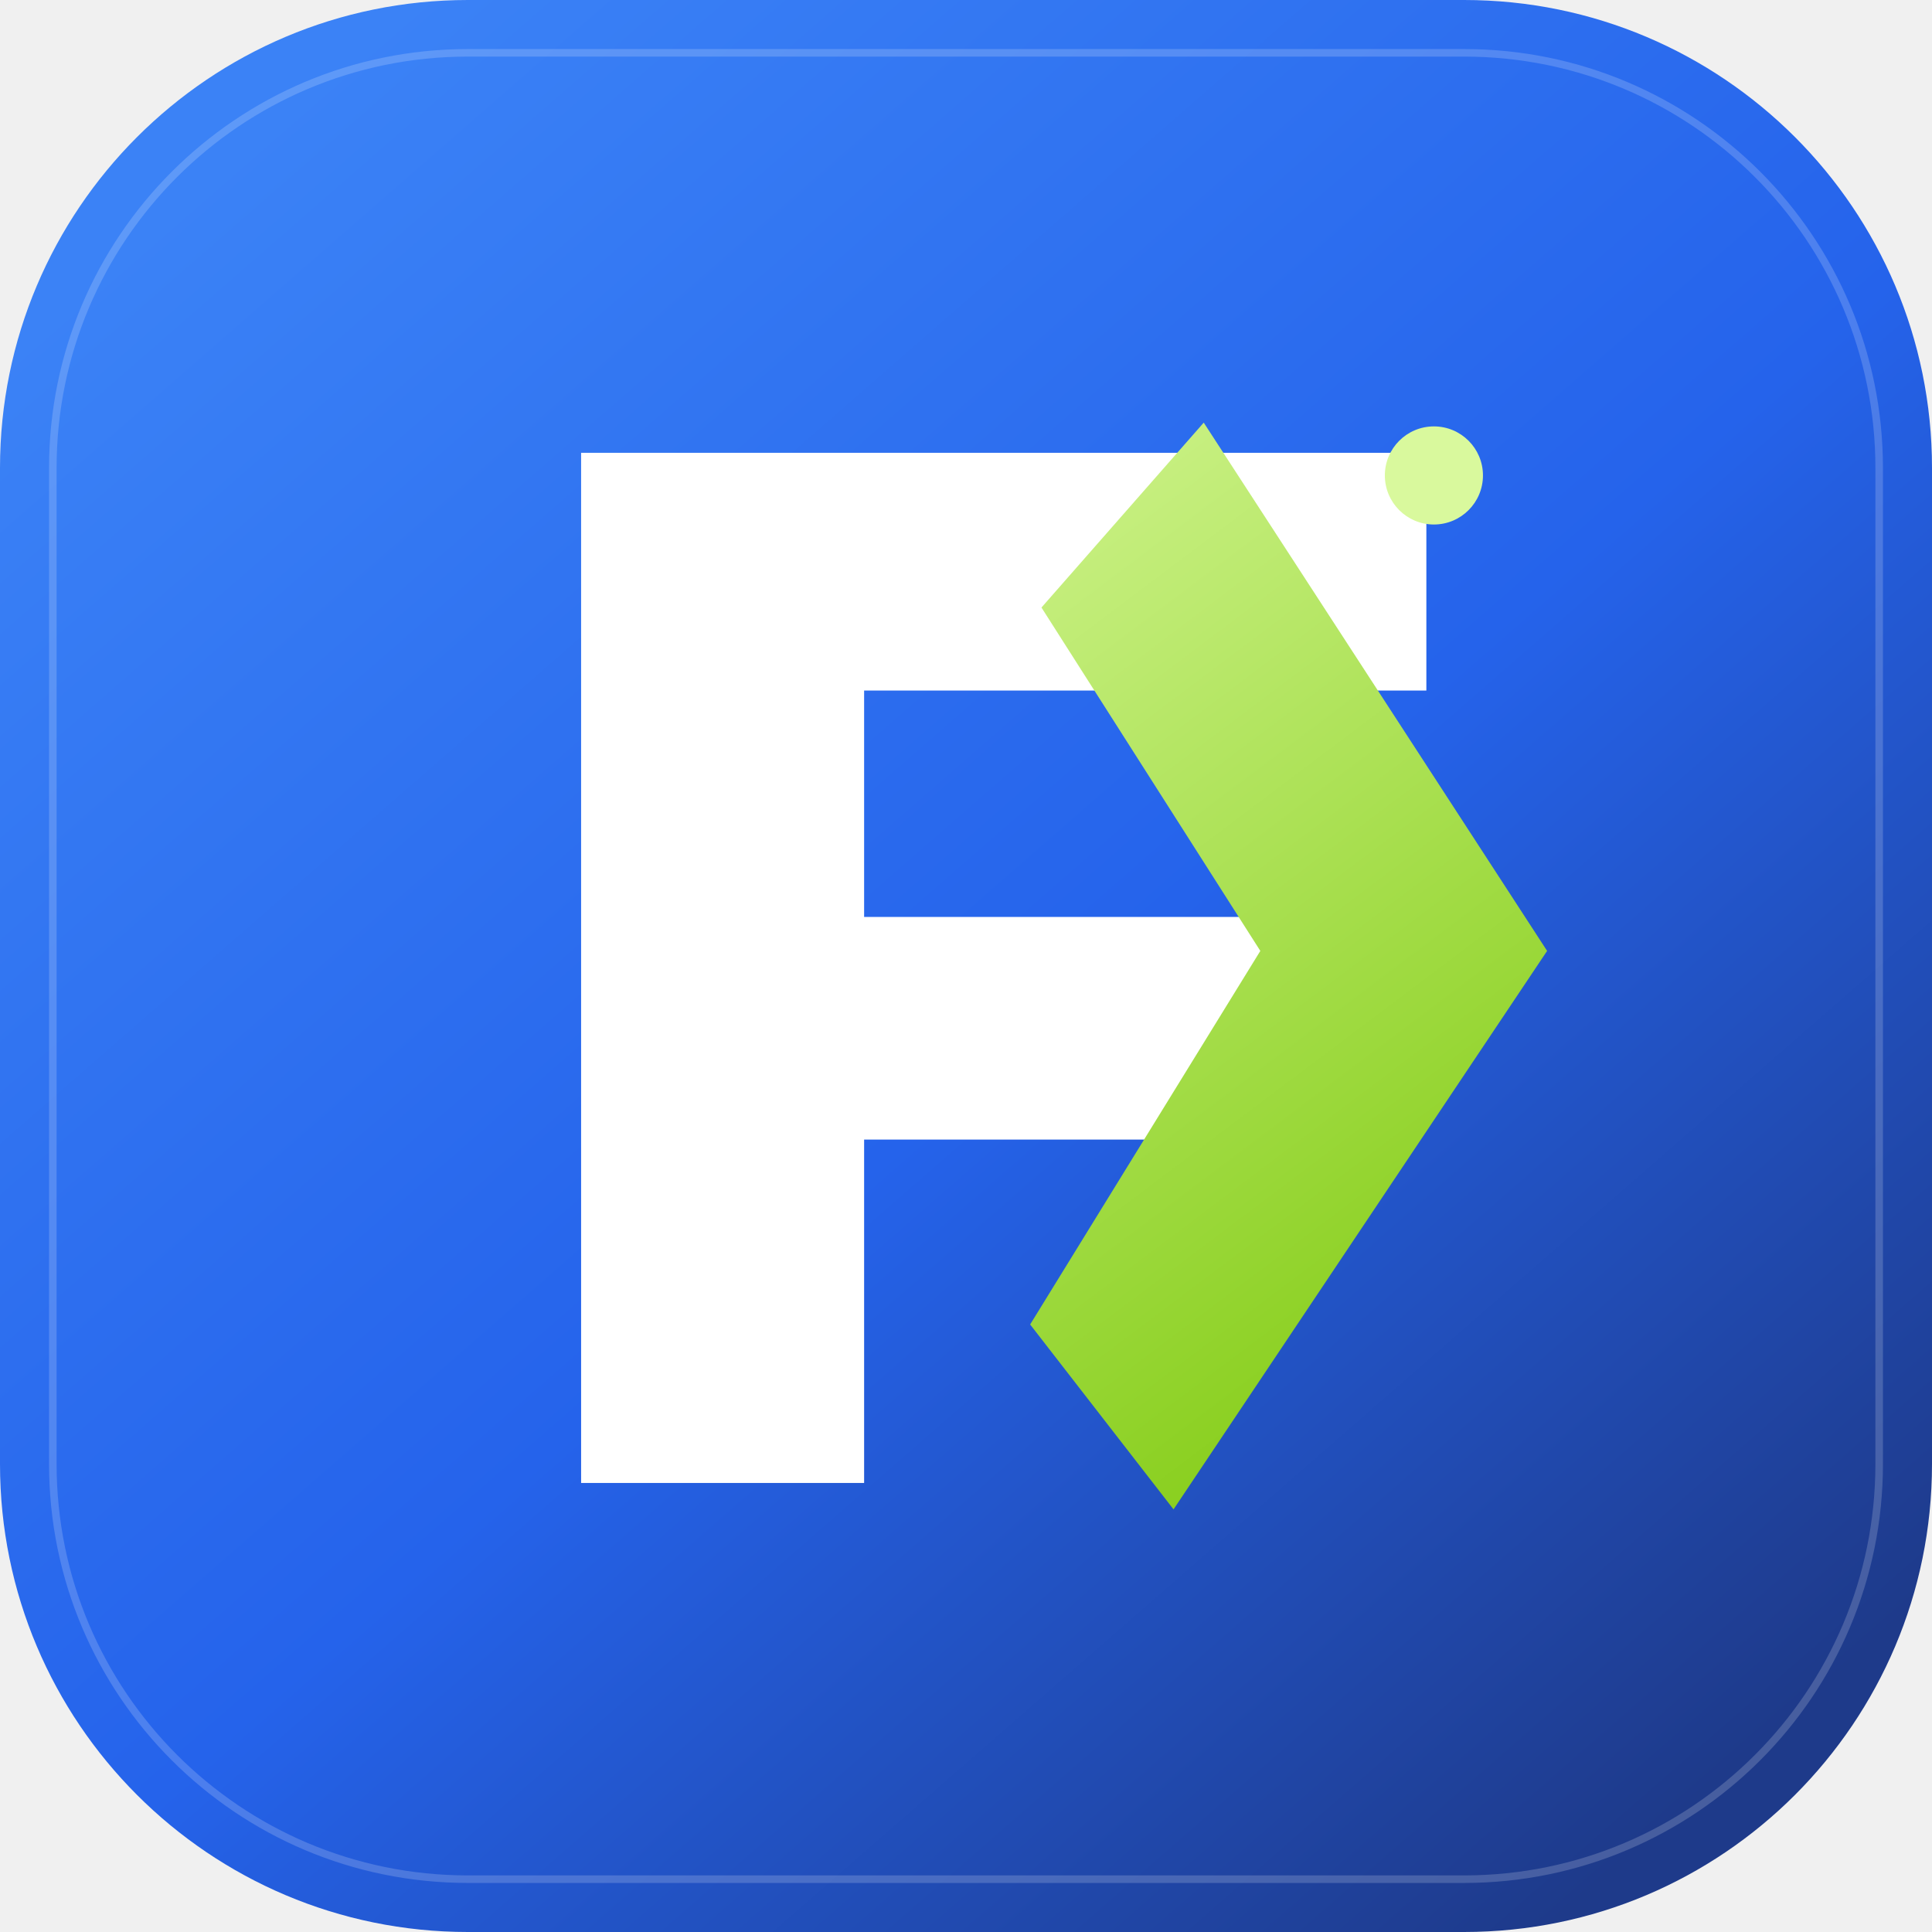
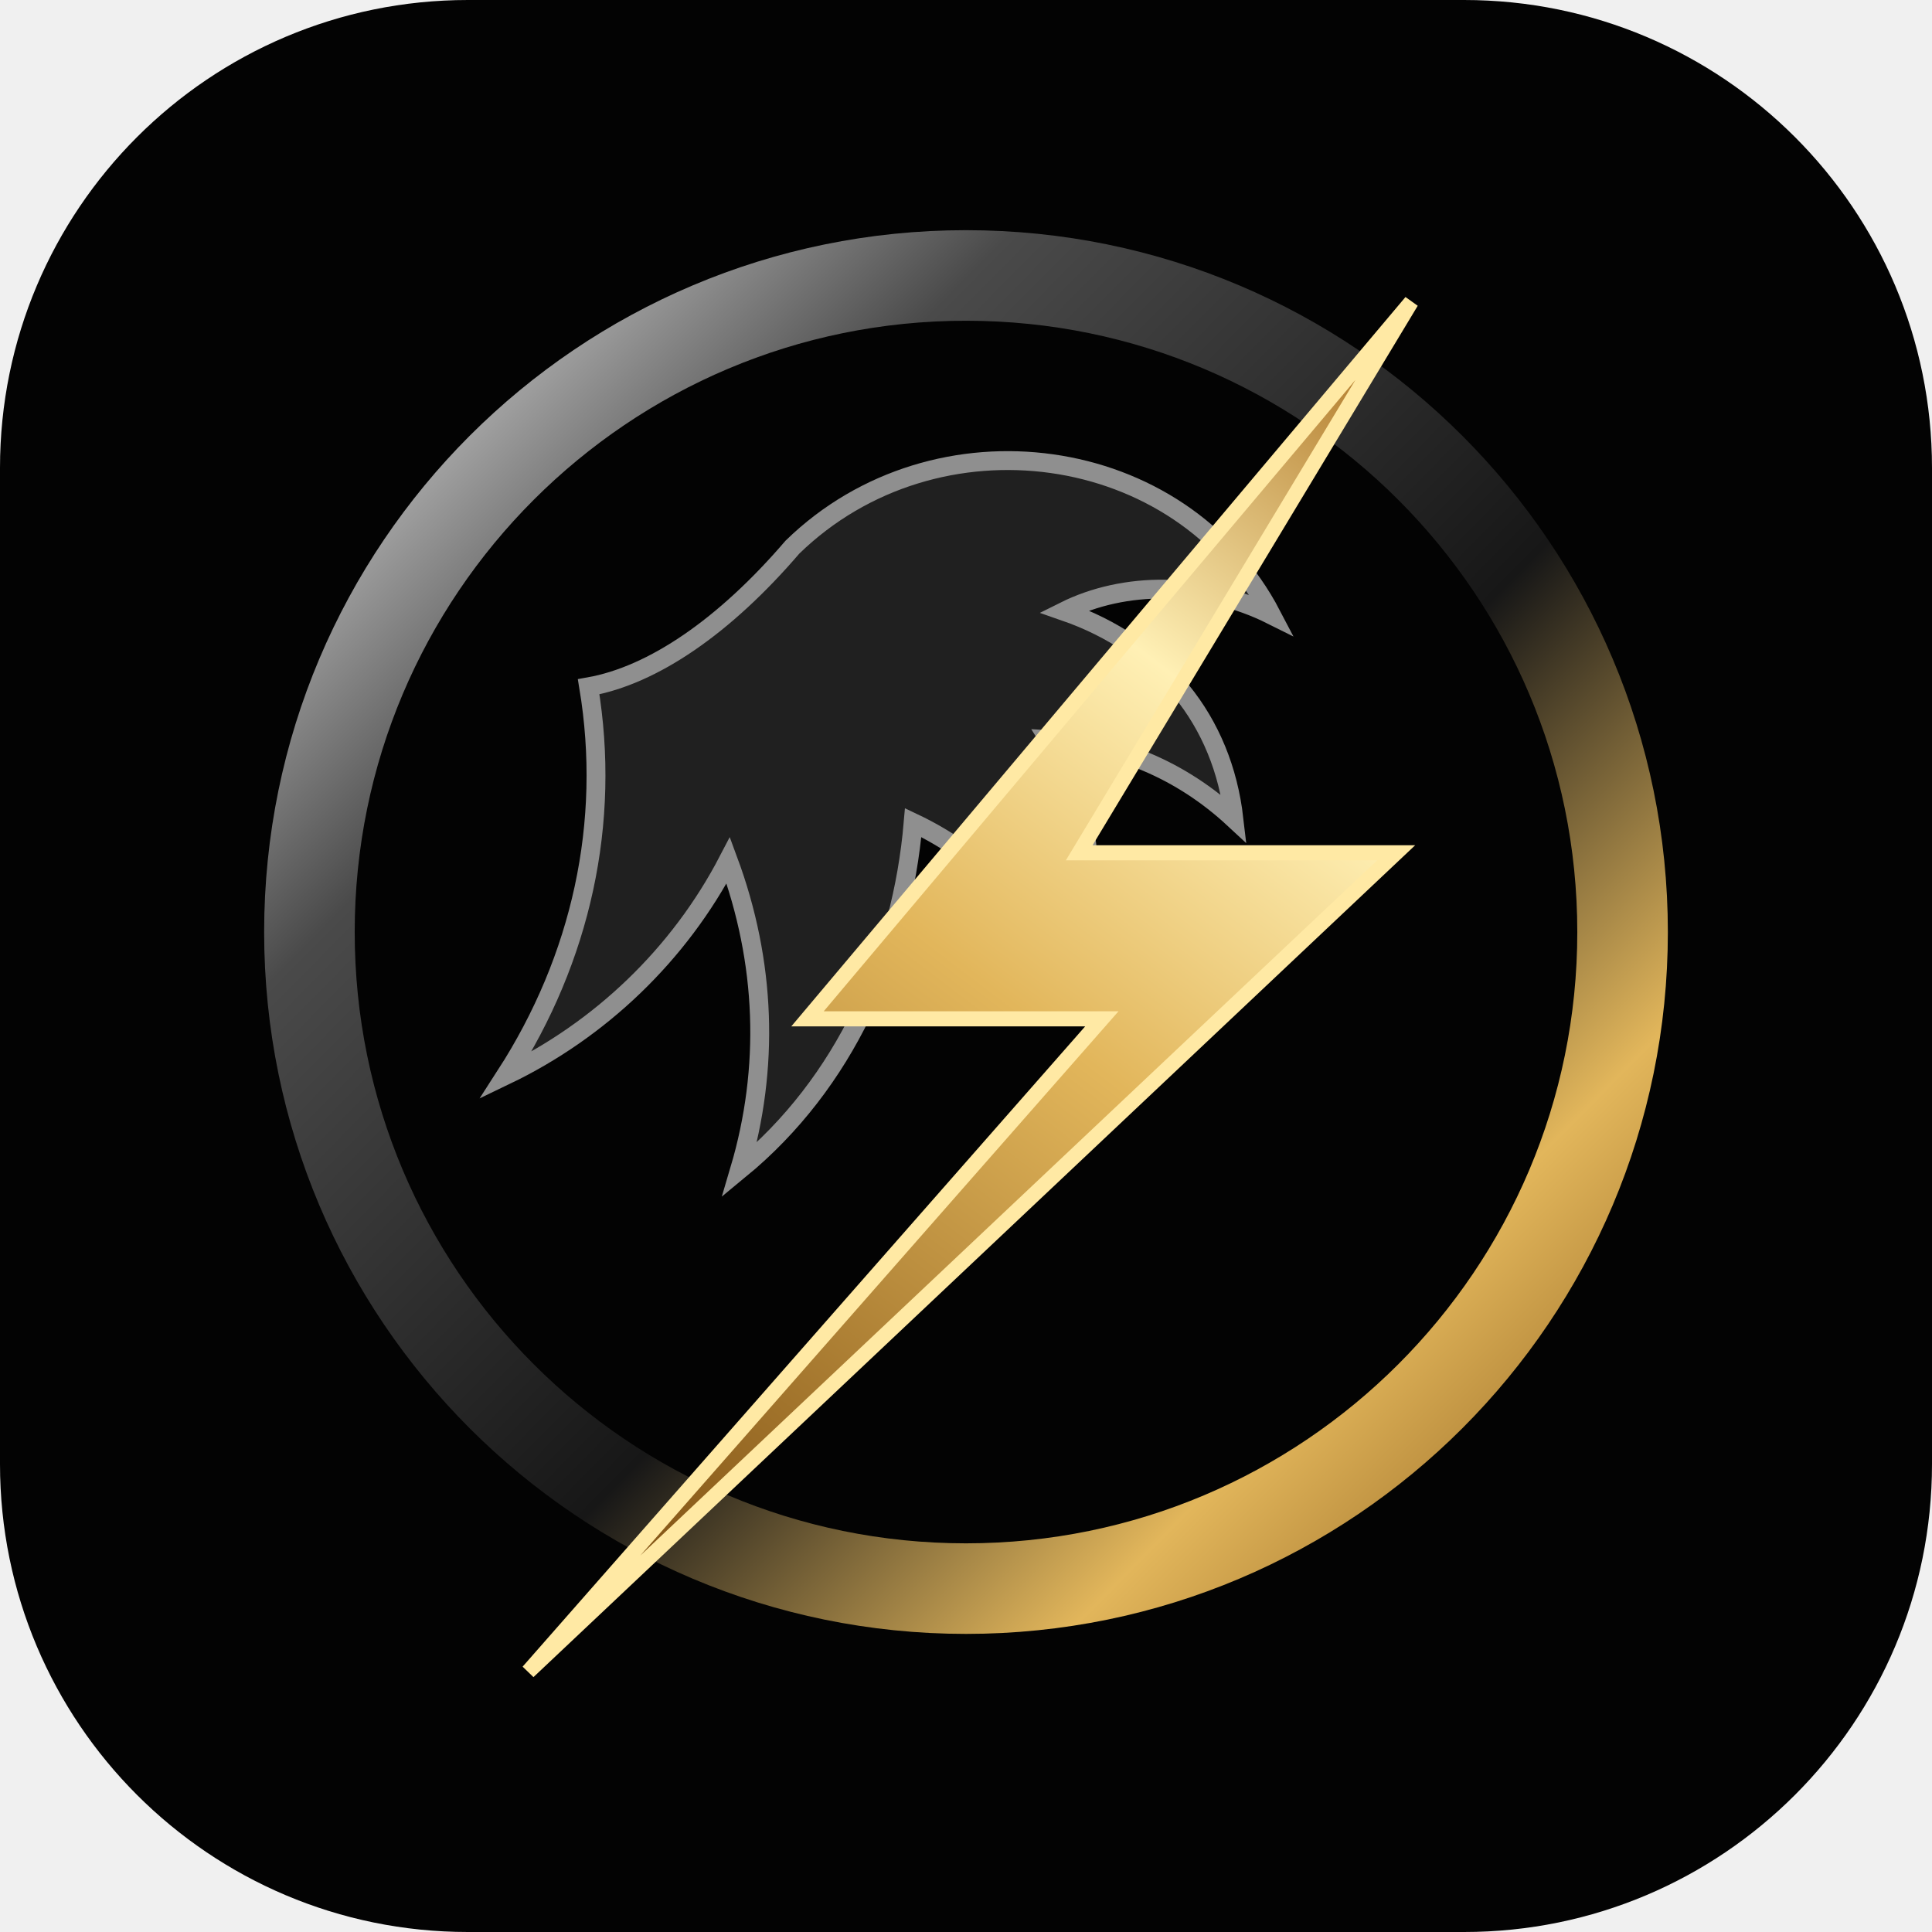
<svg xmlns="http://www.w3.org/2000/svg" viewBox="0 0 512 512" role="img" aria-labelledby="title description">
  <defs>
-     <linearGradient id="forge-blue" x1="64" y1="38" x2="448" y2="478" gradientUnits="userSpaceOnUse">
-       <stop stop-color="#3B82F6" />
-       <stop offset=".54" stop-color="#2563EB" />
-       <stop offset="1" stop-color="#1E3A8A" />
+     <linearGradient id="metal" x1="74" y1="76" x2="438" y2="436" gradientUnits="userSpaceOnUse">
+       <stop stop-color="#f5f5f5" />
+       <stop offset=".25" stop-color="#4a4a4a" />
+       <stop offset=".56" stop-color="#171717" />
+       <stop offset=".78" stop-color="#e2b65b" />
+       <stop offset="1" stop-color="#7c4d10" />
    </linearGradient>
-     <linearGradient id="forge-energy" x1="182" y1="127" x2="374" y2="382" gradientUnits="userSpaceOnUse">
-       <stop stop-color="#D9F99D" />
-       <stop offset="1" stop-color="#84CC16" />
+     <linearGradient id="gold" x1="148" y1="414" x2="388" y2="98" gradientUnits="userSpaceOnUse">
+       <stop stop-color="#7c4d10" />
+       <stop offset=".48" stop-color="#e2b65b" />
+       <stop offset=".72" stop-color="#fff0b5" />
+       <stop offset="1" stop-color="#a76b18" />
    </linearGradient>
  </defs>
-   <rect width="512" height="512" rx="124" fill="url(#forge-blue)" />
-   <rect x="14" y="14" width="484" height="484" rx="110" fill="none" stroke="#fff" stroke-opacity=".18" stroke-width="2" />
-   <path d="M154 120h224v63H229v60h125v59H229v91h-75V120Z" fill="#fff" />
-   <path d="m319 112 91 140-99 148-38-49 61-99-58-91 43-49Z" fill="url(#forge-energy)" />
-   <circle cx="380" cy="126" r="13" fill="#D9F99D" />
+   <rect width="512" height="512" rx="124" fill="#030303" />
+   <circle cx="256" cy="247" r="174" fill="none" stroke="url(#metal)" stroke-width="24" />
+   <path d="M210 145c38-37 103-28 127 18-18-9-39-9-55-1 26 9 42 29 45 55-14-13-31-20-49-21 12 19 14 43 5 64-8-18-22-33-41-42-3 35-18 69-46 92 8-27 7-55-3-82-13 25-34 45-59 57 20-31 28-67 22-103 17-3 36-16 54-37Z" fill="#202020" stroke="#8f8f8f" stroke-width="5" />
+   <path d="M374 80 214 270h78L140 443l230-217h-84L374 80Z" fill="url(#gold)" stroke="#ffe9a4" stroke-width="4" />
</svg>
